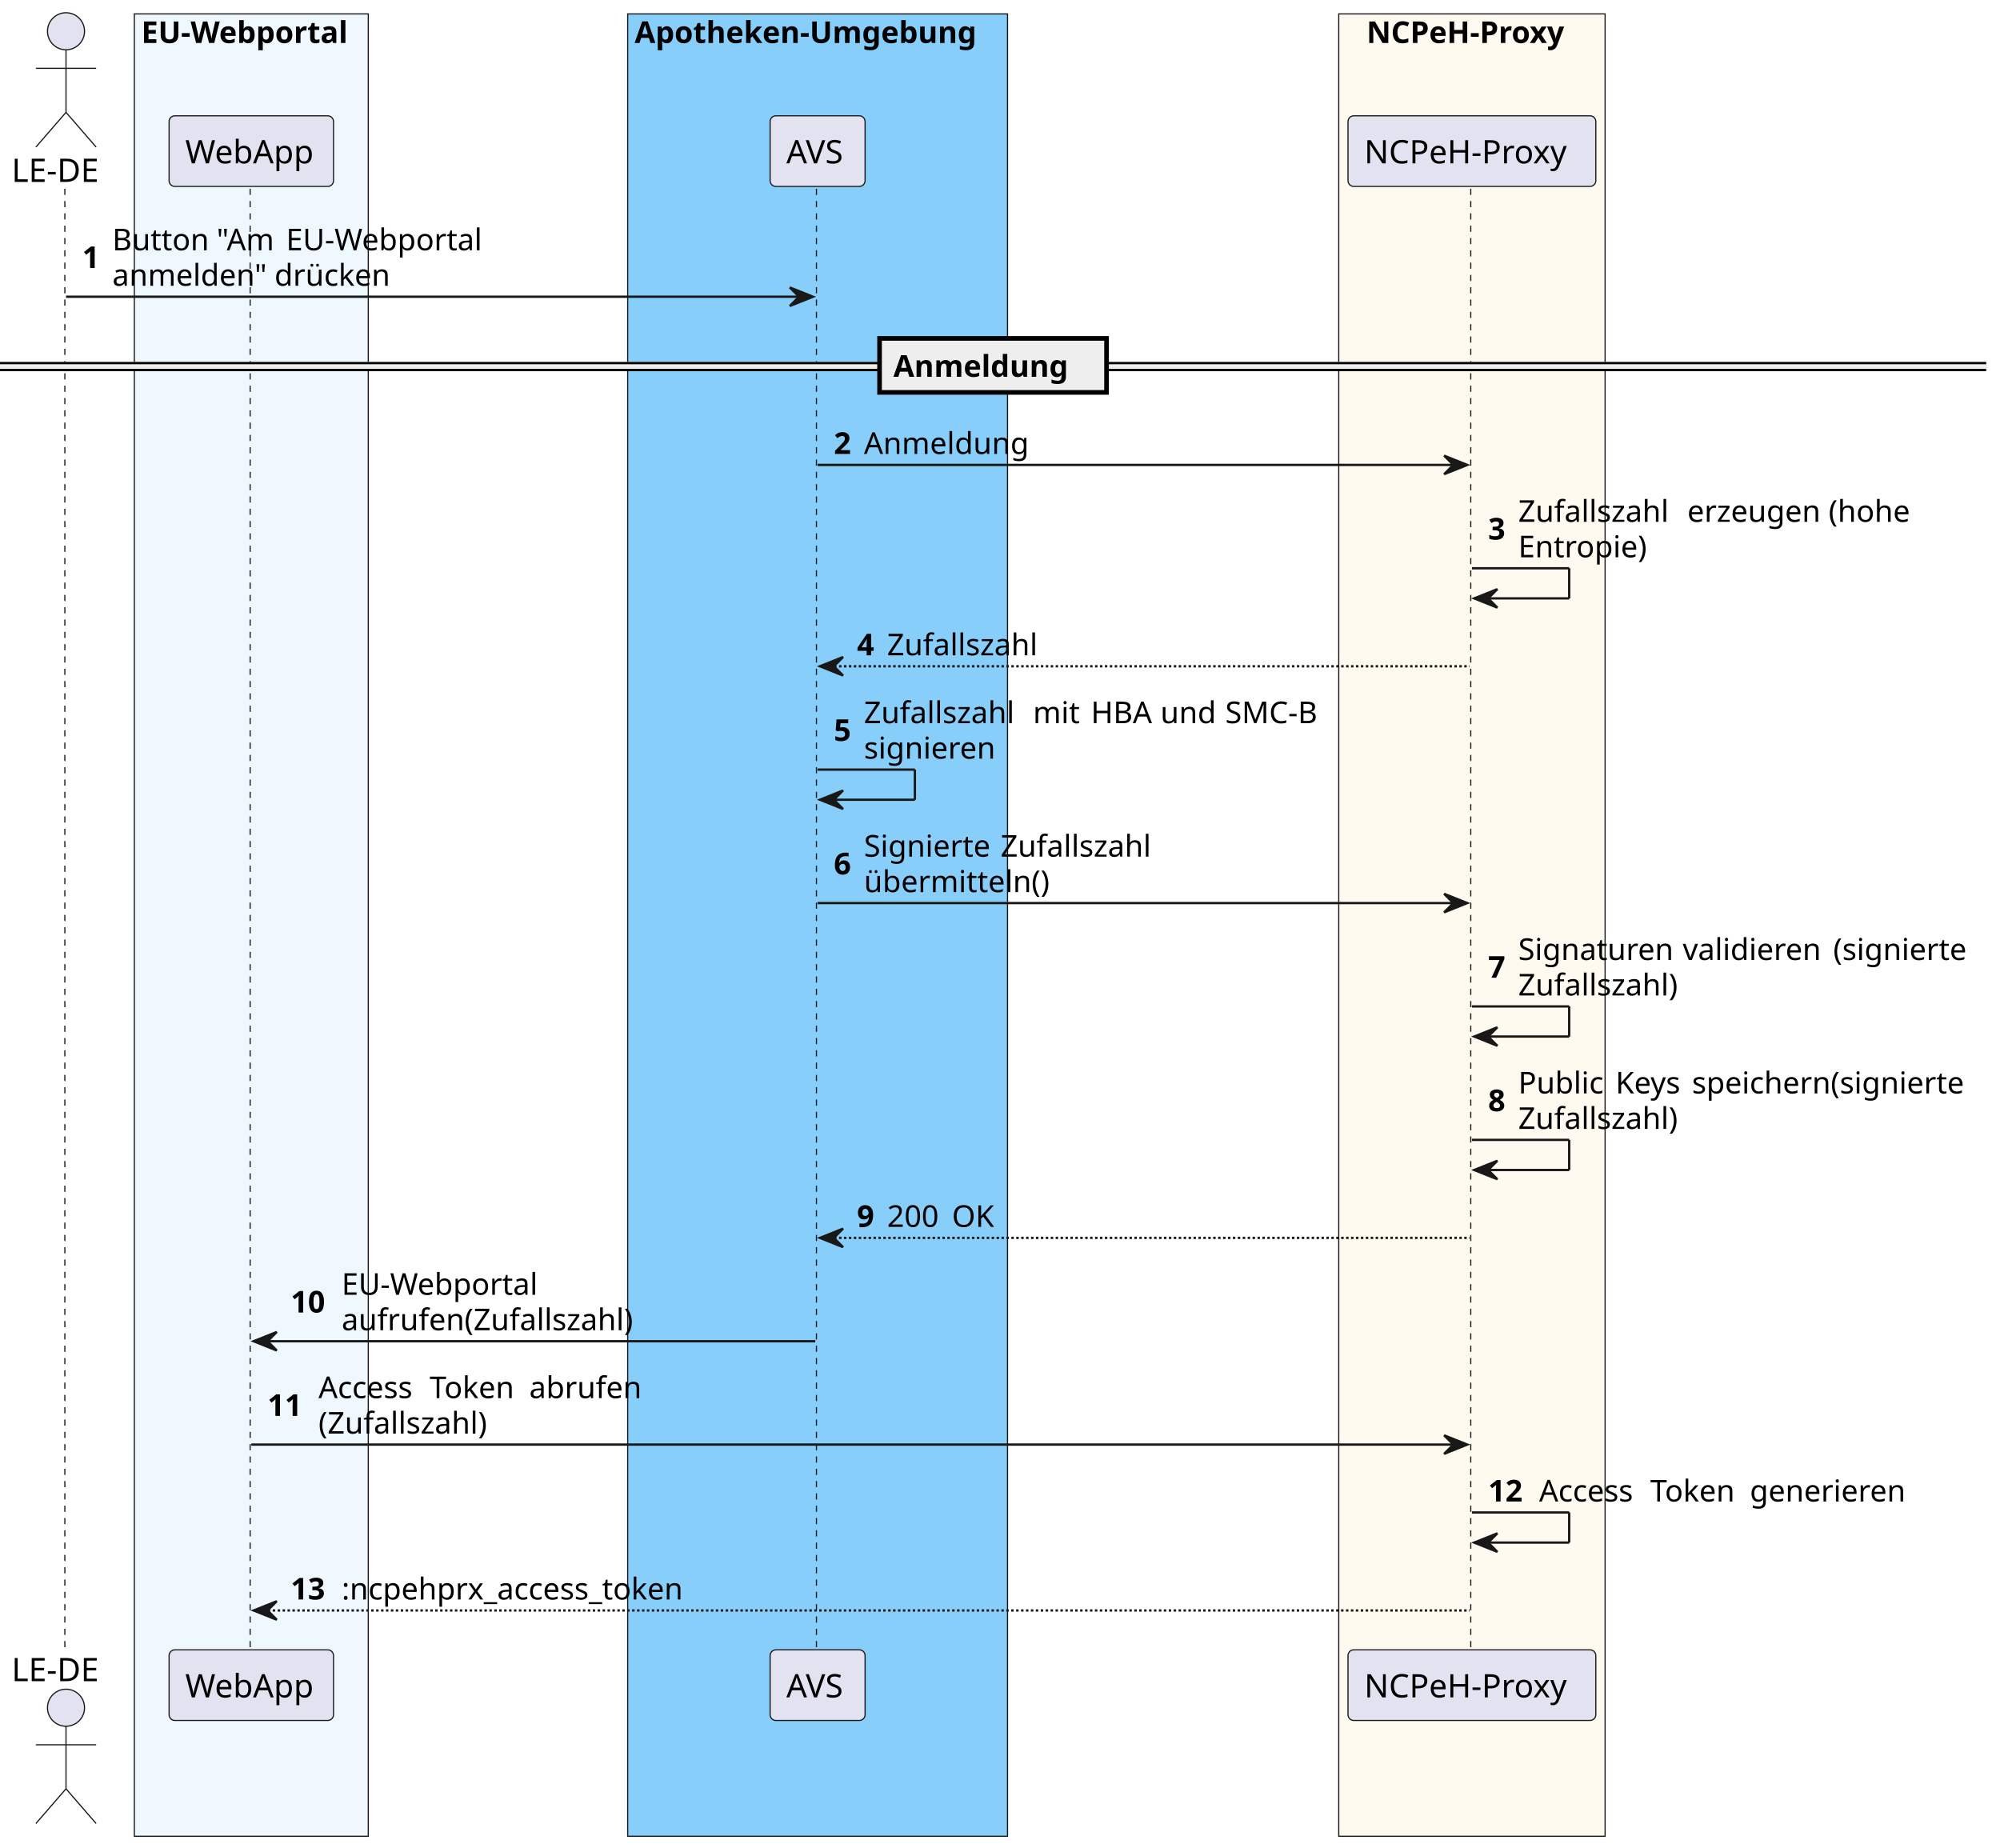
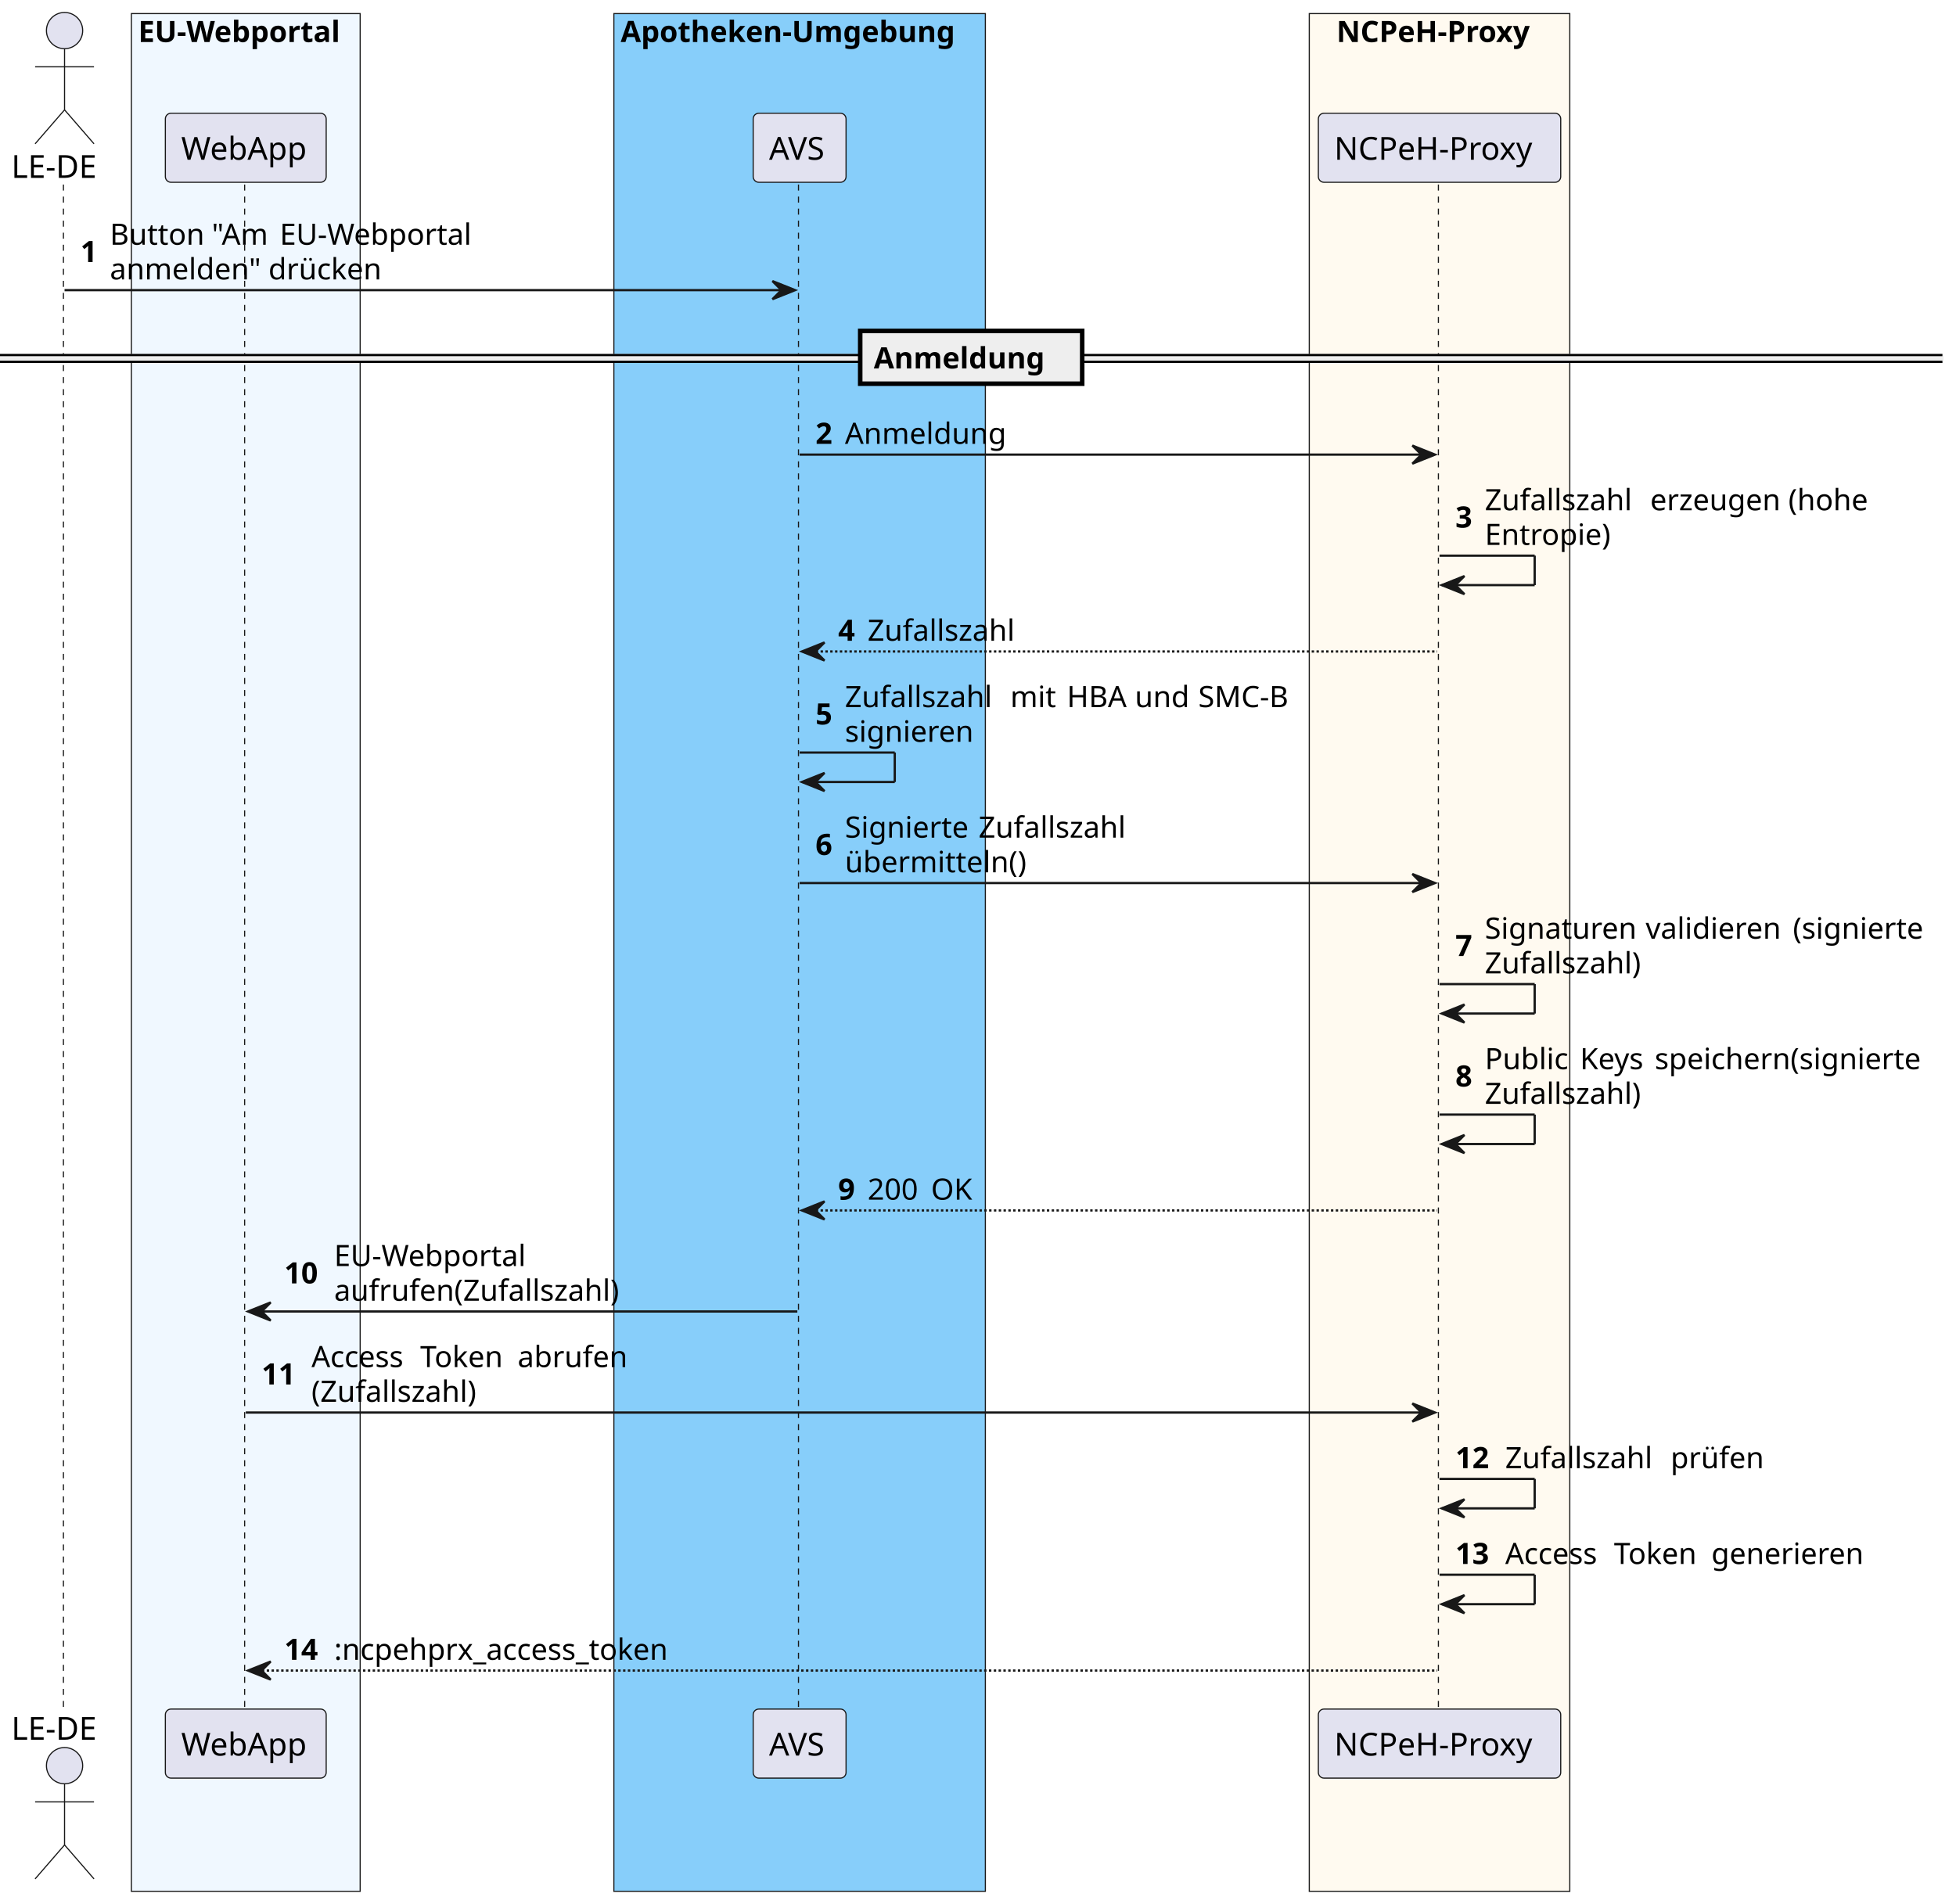
- <svg xmlns="http://www.w3.org/2000/svg" contentStyleType="text/css" height="1501.737px" preserveAspectRatio="none" style="width:1625px;height:1501px;background:#FFFFFF;" version="1.1" viewBox="0 0 1625 1501" width="1625.941px" zoomAndPan="magnify">
+ <svg xmlns="http://www.w3.org/2000/svg" contentStyleType="text/css" height="1582.658px" preserveAspectRatio="none" style="width:1625px;height:1582px;background:#FFFFFF;" version="1.1" viewBox="0 0 1625 1582" width="1625.941px" zoomAndPan="magnify">
  <defs />
  <g>
-     <rect fill="#F0F8FF" height="1480.676" style="stroke:#181818;stroke-width:0.941;" width="190.07" x="109.149" y="11.291" />
+     <rect fill="#F0F8FF" height="1560.3" style="stroke:#181818;stroke-width:0.941;" width="190.07" x="109.149" y="11.291" />
    <text fill="#000000" font-family="sans-serif" font-size="24.464" font-weight="bold" lengthAdjust="spacing" textLength="178.778" x="114.794" y="34.943">EU-Webportal</text>
-     <rect fill="#87CEFA" height="1480.676" style="stroke:#181818;stroke-width:0.941;" width="308.628" x="509.988" y="11.291" />
+     <rect fill="#87CEFA" height="1560.3" style="stroke:#181818;stroke-width:0.941;" width="308.628" x="509.988" y="11.291" />
    <text fill="#000000" font-family="sans-serif" font-size="24.464" font-weight="bold" lengthAdjust="spacing" textLength="297.336" x="515.634" y="34.943">Apotheken-Umgebung</text>
-     <rect fill="#FFFAF0" height="1480.676" style="stroke:#181818;stroke-width:0.941;" width="216.416" x="1087.724" y="11.291" />
+     <rect fill="#FFFAF0" height="1560.3" style="stroke:#181818;stroke-width:0.941;" width="216.416" x="1087.724" y="11.291" />
    <text fill="#000000" font-family="sans-serif" font-size="24.464" font-weight="bold" lengthAdjust="spacing" textLength="171.251" x="1110.307" y="34.943">NCPeH-Proxy</text>
-     <line style="stroke:#181818;stroke-width:0.941;stroke-dasharray:5.0,5.0;" x1="52.693" x2="52.693" y1="153.351" y2="1342.38" />
-     <line style="stroke:#181818;stroke-width:0.941;stroke-dasharray:5.0,5.0;" x1="203.243" x2="203.243" y1="153.351" y2="1342.38" />
-     <line style="stroke:#181818;stroke-width:0.941;stroke-dasharray:5.0,5.0;" x1="663.361" x2="663.361" y1="153.351" y2="1342.38" />
-     <line style="stroke:#181818;stroke-width:0.941;stroke-dasharray:5.0,5.0;" x1="1194.991" x2="1194.991" y1="153.351" y2="1342.38" />
+     <line style="stroke:#181818;stroke-width:0.941;stroke-dasharray:5.0,5.0;" x1="52.693" x2="52.693" y1="153.351" y2="1422.004" />
+     <line style="stroke:#181818;stroke-width:0.941;stroke-dasharray:5.0,5.0;" x1="203.243" x2="203.243" y1="153.351" y2="1422.004" />
+     <line style="stroke:#181818;stroke-width:0.941;stroke-dasharray:5.0,5.0;" x1="663.361" x2="663.361" y1="153.351" y2="1422.004" />
+     <line style="stroke:#181818;stroke-width:0.941;stroke-dasharray:5.0,5.0;" x1="1194.991" x2="1194.991" y1="153.351" y2="1422.004" />
    <text fill="#000000" font-family="sans-serif" font-size="26.346" lengthAdjust="spacing" textLength="77.157" x="9.409" y="147.793">LE-DE</text>
    <ellipse cx="53.633" cy="25.405" fill="#E2E2F0" rx="15.055" ry="15.055" style="stroke:#181818;stroke-width:0.941;" />
    <path d="M53.633,40.46 L53.633,91.271 M29.169,55.515 L78.098,55.515 M53.633,91.271 L29.169,119.499 M53.633,91.271 L78.098,119.499 " fill="none" style="stroke:#181818;stroke-width:0.941;" />
-     <text fill="#000000" font-family="sans-serif" font-size="26.346" lengthAdjust="spacing" textLength="77.157" x="9.409" y="1365.97">LE-DE</text>
-     <ellipse cx="53.633" cy="1387.523" fill="#E2E2F0" rx="15.055" ry="15.055" style="stroke:#181818;stroke-width:0.941;" />
-     <path d="M53.633,1402.578 L53.633,1453.389 M29.169,1417.633 L78.098,1417.633 M53.633,1453.389 L29.169,1481.617 M53.633,1453.389 L78.098,1481.617 " fill="none" style="stroke:#181818;stroke-width:0.941;" />
+     <text fill="#000000" font-family="sans-serif" font-size="26.346" lengthAdjust="spacing" textLength="77.157" x="9.409" y="1445.593">LE-DE</text>
+     <ellipse cx="53.633" cy="1467.147" fill="#E2E2F0" rx="15.055" ry="15.055" style="stroke:#181818;stroke-width:0.941;" />
+     <path d="M53.633,1482.202 L53.633,1533.012 M29.169,1497.257 L78.098,1497.257 M53.633,1533.012 L29.169,1561.24 M53.633,1533.012 L78.098,1561.24 " fill="none" style="stroke:#181818;stroke-width:0.941;" />
    <rect fill="#E2E2F0" height="57.375" rx="4.705" ry="4.705" style="stroke:#181818;stroke-width:0.941;" width="133.613" x="137.377" y="94.094" />
    <text fill="#000000" font-family="sans-serif" font-size="26.346" lengthAdjust="spacing" textLength="107.267" x="150.55" y="132.738">WebApp</text>
-     <rect fill="#E2E2F0" height="57.375" rx="4.705" ry="4.705" style="stroke:#181818;stroke-width:0.941;" width="133.613" x="137.377" y="1340.499" />
-     <text fill="#000000" font-family="sans-serif" font-size="26.346" lengthAdjust="spacing" textLength="107.267" x="150.55" y="1379.143">WebApp</text>
+     <rect fill="#E2E2F0" height="57.375" rx="4.705" ry="4.705" style="stroke:#181818;stroke-width:0.941;" width="133.613" x="137.377" y="1420.122" />
+     <text fill="#000000" font-family="sans-serif" font-size="26.346" lengthAdjust="spacing" textLength="107.267" x="150.55" y="1458.766">WebApp</text>
    <rect fill="#E2E2F0" height="57.375" rx="4.705" ry="4.705" style="stroke:#181818;stroke-width:0.941;" width="77.157" x="625.724" y="94.094" />
    <text fill="#000000" font-family="sans-serif" font-size="26.346" lengthAdjust="spacing" textLength="50.811" x="638.897" y="132.738">AVS</text>
-     <rect fill="#E2E2F0" height="57.375" rx="4.705" ry="4.705" style="stroke:#181818;stroke-width:0.941;" width="77.157" x="625.724" y="1340.499" />
-     <text fill="#000000" font-family="sans-serif" font-size="26.346" lengthAdjust="spacing" textLength="50.811" x="638.897" y="1379.143">AVS</text>
+     <rect fill="#E2E2F0" height="57.375" rx="4.705" ry="4.705" style="stroke:#181818;stroke-width:0.941;" width="77.157" x="625.724" y="1420.122" />
+     <text fill="#000000" font-family="sans-serif" font-size="26.346" lengthAdjust="spacing" textLength="50.811" x="638.897" y="1458.766">AVS</text>
    <rect fill="#E2E2F0" height="57.375" rx="4.705" ry="4.705" style="stroke:#181818;stroke-width:0.941;" width="201.361" x="1095.252" y="94.094" />
    <text fill="#000000" font-family="sans-serif" font-size="26.346" lengthAdjust="spacing" textLength="175.014" x="1108.425" y="132.738">NCPeH-Proxy</text>
-     <rect fill="#E2E2F0" height="57.375" rx="4.705" ry="4.705" style="stroke:#181818;stroke-width:0.941;" width="201.361" x="1095.252" y="1340.499" />
-     <text fill="#000000" font-family="sans-serif" font-size="26.346" lengthAdjust="spacing" textLength="175.014" x="1108.425" y="1379.143">NCPeH-Proxy</text>
+     <rect fill="#E2E2F0" height="57.375" rx="4.705" ry="4.705" style="stroke:#181818;stroke-width:0.941;" width="201.361" x="1095.252" y="1420.122" />
+     <text fill="#000000" font-family="sans-serif" font-size="26.346" lengthAdjust="spacing" textLength="175.014" x="1108.425" y="1458.766">NCPeH-Proxy</text>
    <polygon fill="#181818" points="641.72,233.559,660.538,241.086,641.72,248.613,649.247,241.086" style="stroke:#181818;stroke-width:1.882;" />
    <line style="stroke:#181818;stroke-width:1.882;" x1="53.633" x2="653.011" y1="241.086" y2="241.086" />
    <text fill="#000000" font-family="sans-serif" font-size="24.464" font-weight="bold" lengthAdjust="spacing" textLength="16.937" x="66.807" y="217.756">1</text>
    <text fill="#000000" font-family="sans-serif" font-size="24.464" lengthAdjust="spacing" textLength="77.157" x="91.271" y="203.349">Button</text>
    <text fill="#000000" font-family="sans-serif" font-size="24.464" lengthAdjust="spacing" textLength="7.527" x="168.428" y="203.349"> </text>
    <text fill="#000000" font-family="sans-serif" font-size="24.464" lengthAdjust="spacing" textLength="48.929" x="175.955" y="203.349">"Am</text>
    <text fill="#000000" font-family="sans-serif" font-size="24.464" lengthAdjust="spacing" textLength="7.527" x="224.884" y="203.349"> </text>
    <text fill="#000000" font-family="sans-serif" font-size="24.464" lengthAdjust="spacing" textLength="163.723" x="232.412" y="203.349">EU-Webportal</text>
    <text fill="#000000" font-family="sans-serif" font-size="24.464" lengthAdjust="spacing" textLength="124.204" x="91.271" y="232.162">anmelden"</text>
    <text fill="#000000" font-family="sans-serif" font-size="24.464" lengthAdjust="spacing" textLength="7.527" x="215.475" y="232.162"> </text>
    <text fill="#000000" font-family="sans-serif" font-size="24.464" lengthAdjust="spacing" textLength="95.976" x="223.002" y="232.162">drücken</text>
    <rect fill="#EEEEEE" height="5.646" style="stroke:#EEEEEE;stroke-width:1.882;" width="1613.709" x="0" y="295.012" />
    <line style="stroke:#000000;stroke-width:1.882;" x1="0" x2="1613.709" y1="295.012" y2="295.012" />
    <line style="stroke:#000000;stroke-width:1.882;" x1="0" x2="1613.709" y1="300.657" y2="300.657" />
    <rect fill="#EEEEEE" height="43.868" style="stroke:#000000;stroke-width:3.764;" width="184.424" x="714.642" y="274.96" />
    <text fill="#000000" font-family="sans-serif" font-size="24.464" font-weight="bold" lengthAdjust="spacing" textLength="150.55" x="725.934" y="306.139">Anmeldung</text>
    <polygon fill="#181818" points="1173.35,370.222,1192.168,377.75,1173.35,385.277,1180.877,377.75" style="stroke:#181818;stroke-width:1.882;" />
    <line style="stroke:#181818;stroke-width:1.882;" x1="664.302" x2="1184.641" y1="377.75" y2="377.75" />
    <text fill="#000000" font-family="sans-serif" font-size="24.464" font-weight="bold" lengthAdjust="spacing" textLength="16.937" x="677.475" y="368.826">2</text>
    <text fill="#000000" font-family="sans-serif" font-size="24.464" lengthAdjust="spacing" textLength="135.495" x="701.94" y="368.826">Anmeldung</text>
    <line style="stroke:#181818;stroke-width:1.882;" x1="1195.932" x2="1274.971" y1="461.721" y2="461.721" />
    <line style="stroke:#181818;stroke-width:1.882;" x1="1274.971" x2="1274.971" y1="461.721" y2="486.186" />
    <line style="stroke:#181818;stroke-width:1.882;" x1="1197.814" x2="1274.971" y1="486.186" y2="486.186" />
    <polygon fill="#181818" points="1216.633,478.658,1197.814,486.186,1216.633,493.713,1209.105,486.186" style="stroke:#181818;stroke-width:1.882;" />
    <text fill="#000000" font-family="sans-serif" font-size="24.464" font-weight="bold" lengthAdjust="spacing" textLength="16.937" x="1209.105" y="438.391">3</text>
    <text fill="#000000" font-family="sans-serif" font-size="24.464" lengthAdjust="spacing" textLength="129.849" x="1233.57" y="423.985">Zufallszahl</text>
    <text fill="#000000" font-family="sans-serif" font-size="24.464" lengthAdjust="spacing" textLength="7.527" x="1363.419" y="423.985"> </text>
    <text fill="#000000" font-family="sans-serif" font-size="24.464" lengthAdjust="spacing" textLength="107.267" x="1370.947" y="423.985">erzeugen</text>
    <text fill="#000000" font-family="sans-serif" font-size="24.464" lengthAdjust="spacing" textLength="7.527" x="1478.214" y="423.985"> </text>
    <text fill="#000000" font-family="sans-serif" font-size="24.464" lengthAdjust="spacing" textLength="65.866" x="1485.741" y="423.985">(hohe</text>
    <text fill="#000000" font-family="sans-serif" font-size="24.464" lengthAdjust="spacing" textLength="105.385" x="1233.57" y="452.797">Entropie)</text>
    <polygon fill="#181818" points="685.003,533.817,666.184,541.344,685.003,548.872,677.475,541.344" style="stroke:#181818;stroke-width:1.882;" />
    <line style="stroke:#181818;stroke-width:1.882;stroke-dasharray:2.0,2.0;" x1="673.712" x2="1194.05" y1="541.344" y2="541.344" />
    <text fill="#000000" font-family="sans-serif" font-size="24.464" font-weight="bold" lengthAdjust="spacing" textLength="16.937" x="696.294" y="532.42">4</text>
    <text fill="#000000" font-family="sans-serif" font-size="24.464" lengthAdjust="spacing" textLength="129.849" x="720.759" y="532.42">Zufallszahl</text>
    <line style="stroke:#181818;stroke-width:1.882;" x1="664.302" x2="743.341" y1="625.316" y2="625.316" />
    <line style="stroke:#181818;stroke-width:1.882;" x1="743.341" x2="743.341" y1="625.316" y2="649.78" />
    <line style="stroke:#181818;stroke-width:1.882;" x1="666.184" x2="743.341" y1="649.78" y2="649.78" />
    <polygon fill="#181818" points="685.003,642.253,666.184,649.78,685.003,657.308,677.475,649.78" style="stroke:#181818;stroke-width:1.882;" />
    <text fill="#000000" font-family="sans-serif" font-size="24.464" font-weight="bold" lengthAdjust="spacing" textLength="16.937" x="677.475" y="601.985">5</text>
    <text fill="#000000" font-family="sans-serif" font-size="24.464" lengthAdjust="spacing" textLength="129.849" x="701.94" y="587.579">Zufallszahl</text>
    <text fill="#000000" font-family="sans-serif" font-size="24.464" lengthAdjust="spacing" textLength="7.527" x="831.789" y="587.579"> </text>
    <text fill="#000000" font-family="sans-serif" font-size="24.464" lengthAdjust="spacing" textLength="39.519" x="839.317" y="587.579">mit</text>
    <text fill="#000000" font-family="sans-serif" font-size="24.464" lengthAdjust="spacing" textLength="7.527" x="878.836" y="587.579"> </text>
    <text fill="#000000" font-family="sans-serif" font-size="24.464" lengthAdjust="spacing" textLength="48.929" x="886.364" y="587.579">HBA</text>
    <text fill="#000000" font-family="sans-serif" font-size="24.464" lengthAdjust="spacing" textLength="7.527" x="935.292" y="587.579"> </text>
    <text fill="#000000" font-family="sans-serif" font-size="24.464" lengthAdjust="spacing" textLength="45.165" x="942.82" y="587.579">und</text>
    <text fill="#000000" font-family="sans-serif" font-size="24.464" lengthAdjust="spacing" textLength="7.527" x="987.985" y="587.579"> </text>
    <text fill="#000000" font-family="sans-serif" font-size="24.464" lengthAdjust="spacing" textLength="79.039" x="995.512" y="587.579">SMC-B</text>
    <text fill="#000000" font-family="sans-serif" font-size="24.464" lengthAdjust="spacing" textLength="109.149" x="701.94" y="616.392">signieren</text>
    <polygon fill="#181818" points="1173.35,726.224,1192.168,733.752,1173.35,741.279,1180.877,733.752" style="stroke:#181818;stroke-width:1.882;" />
    <line style="stroke:#181818;stroke-width:1.882;" x1="664.302" x2="1184.641" y1="733.752" y2="733.752" />
    <text fill="#000000" font-family="sans-serif" font-size="24.464" font-weight="bold" lengthAdjust="spacing" textLength="16.937" x="677.475" y="710.421">6</text>
    <text fill="#000000" font-family="sans-serif" font-size="24.464" lengthAdjust="spacing" textLength="103.503" x="701.94" y="696.015">Signierte</text>
    <text fill="#000000" font-family="sans-serif" font-size="24.464" lengthAdjust="spacing" textLength="7.527" x="805.443" y="696.015"> </text>
    <text fill="#000000" font-family="sans-serif" font-size="24.464" lengthAdjust="spacing" textLength="129.849" x="812.971" y="696.015">Zufallszahl</text>
    <text fill="#000000" font-family="sans-serif" font-size="24.464" lengthAdjust="spacing" textLength="152.432" x="701.94" y="724.827">übermitteln()</text>
    <line style="stroke:#181818;stroke-width:1.882;" x1="1195.932" x2="1274.971" y1="817.723" y2="817.723" />
    <line style="stroke:#181818;stroke-width:1.882;" x1="1274.971" x2="1274.971" y1="817.723" y2="842.187" />
    <line style="stroke:#181818;stroke-width:1.882;" x1="1197.814" x2="1274.971" y1="842.187" y2="842.187" />
    <polygon fill="#181818" points="1216.633,834.66,1197.814,842.187,1216.633,849.715,1209.105,842.187" style="stroke:#181818;stroke-width:1.882;" />
    <text fill="#000000" font-family="sans-serif" font-size="24.464" font-weight="bold" lengthAdjust="spacing" textLength="16.937" x="1209.105" y="794.393">7</text>
    <text fill="#000000" font-family="sans-serif" font-size="24.464" lengthAdjust="spacing" textLength="126.086" x="1233.57" y="779.986">Signaturen</text>
    <text fill="#000000" font-family="sans-serif" font-size="24.464" lengthAdjust="spacing" textLength="7.527" x="1359.656" y="779.986"> </text>
    <text fill="#000000" font-family="sans-serif" font-size="24.464" lengthAdjust="spacing" textLength="114.794" x="1367.183" y="779.986">validieren</text>
    <text fill="#000000" font-family="sans-serif" font-size="24.464" lengthAdjust="spacing" textLength="7.527" x="1481.977" y="779.986"> </text>
    <text fill="#000000" font-family="sans-serif" font-size="24.464" lengthAdjust="spacing" textLength="111.031" x="1489.505" y="779.986">(signierte</text>
    <text fill="#000000" font-family="sans-serif" font-size="24.464" lengthAdjust="spacing" textLength="137.377" x="1233.57" y="808.799">Zufallszahl)</text>
    <line style="stroke:#181818;stroke-width:1.882;" x1="1195.932" x2="1274.971" y1="926.159" y2="926.159" />
    <line style="stroke:#181818;stroke-width:1.882;" x1="1274.971" x2="1274.971" y1="926.159" y2="950.623" />
    <line style="stroke:#181818;stroke-width:1.882;" x1="1197.814" x2="1274.971" y1="950.623" y2="950.623" />
    <polygon fill="#181818" points="1216.633,943.096,1197.814,950.623,1216.633,958.151,1209.105,950.623" style="stroke:#181818;stroke-width:1.882;" />
    <text fill="#000000" font-family="sans-serif" font-size="24.464" font-weight="bold" lengthAdjust="spacing" textLength="16.937" x="1209.105" y="902.828">8</text>
    <text fill="#000000" font-family="sans-serif" font-size="24.464" lengthAdjust="spacing" textLength="71.511" x="1233.57" y="888.422">Public</text>
    <text fill="#000000" font-family="sans-serif" font-size="24.464" lengthAdjust="spacing" textLength="7.527" x="1305.081" y="888.422"> </text>
    <text fill="#000000" font-family="sans-serif" font-size="24.464" lengthAdjust="spacing" textLength="54.574" x="1312.609" y="888.422">Keys</text>
    <text fill="#000000" font-family="sans-serif" font-size="24.464" lengthAdjust="spacing" textLength="7.527" x="1367.183" y="888.422"> </text>
    <text fill="#000000" font-family="sans-serif" font-size="24.464" lengthAdjust="spacing" textLength="225.825" x="1374.71" y="888.422">speichern(signierte</text>
    <text fill="#000000" font-family="sans-serif" font-size="24.464" lengthAdjust="spacing" textLength="137.377" x="1233.57" y="917.235">Zufallszahl)</text>
    <polygon fill="#181818" points="685.003,998.254,666.184,1005.782,685.003,1013.309,677.475,1005.782" style="stroke:#181818;stroke-width:1.882;" />
    <line style="stroke:#181818;stroke-width:1.882;stroke-dasharray:2.0,2.0;" x1="673.712" x2="1194.05" y1="1005.782" y2="1005.782" />
    <text fill="#000000" font-family="sans-serif" font-size="24.464" font-weight="bold" lengthAdjust="spacing" textLength="16.937" x="696.294" y="996.858">9</text>
    <text fill="#000000" font-family="sans-serif" font-size="24.464" lengthAdjust="spacing" textLength="45.165" x="720.759" y="996.858">200</text>
    <text fill="#000000" font-family="sans-serif" font-size="24.464" lengthAdjust="spacing" textLength="7.527" x="765.924" y="996.858"> </text>
    <text fill="#000000" font-family="sans-serif" font-size="24.464" lengthAdjust="spacing" textLength="33.874" x="773.451" y="996.858">OK</text>
    <polygon fill="#181818" points="224.884,1082.226,206.065,1089.753,224.884,1097.281,217.357,1089.753" style="stroke:#181818;stroke-width:1.882;" />
    <line style="stroke:#181818;stroke-width:1.882;" x1="213.593" x2="662.42" y1="1089.753" y2="1089.753" />
    <text fill="#000000" font-family="sans-serif" font-size="24.464" font-weight="bold" lengthAdjust="spacing" textLength="33.874" x="236.175" y="1066.423">10</text>
    <text fill="#000000" font-family="sans-serif" font-size="24.464" lengthAdjust="spacing" textLength="163.723" x="277.577" y="1052.016">EU-Webportal</text>
    <text fill="#000000" font-family="sans-serif" font-size="24.464" lengthAdjust="spacing" textLength="244.644" x="277.577" y="1080.829">aufrufen(Zufallszahl)</text>
    <polygon fill="#181818" points="1173.35,1166.197,1192.168,1173.725,1173.35,1181.252,1180.877,1173.725" style="stroke:#181818;stroke-width:1.882;" />
    <line style="stroke:#181818;stroke-width:1.882;" x1="204.184" x2="1184.641" y1="1173.725" y2="1173.725" />
    <text fill="#000000" font-family="sans-serif" font-size="24.464" font-weight="bold" lengthAdjust="spacing" textLength="33.874" x="217.357" y="1150.394">11</text>
    <text fill="#000000" font-family="sans-serif" font-size="24.464" lengthAdjust="spacing" textLength="82.802" x="258.758" y="1135.988">Access</text>
    <text fill="#000000" font-family="sans-serif" font-size="24.464" lengthAdjust="spacing" textLength="7.527" x="341.56" y="1135.988"> </text>
    <text fill="#000000" font-family="sans-serif" font-size="24.464" lengthAdjust="spacing" textLength="73.393" x="349.088" y="1135.988">Token</text>
    <text fill="#000000" font-family="sans-serif" font-size="24.464" lengthAdjust="spacing" textLength="7.527" x="422.481" y="1135.988"> </text>
    <text fill="#000000" font-family="sans-serif" font-size="24.464" lengthAdjust="spacing" textLength="90.33" x="430.009" y="1135.988">abrufen</text>
    <text fill="#000000" font-family="sans-serif" font-size="24.464" lengthAdjust="spacing" textLength="144.905" x="258.758" y="1164.8">(Zufallszahl)</text>
    <line style="stroke:#181818;stroke-width:1.882;" x1="1195.932" x2="1274.971" y1="1228.883" y2="1228.883" />
    <line style="stroke:#181818;stroke-width:1.882;" x1="1274.971" x2="1274.971" y1="1228.883" y2="1253.348" />
    <line style="stroke:#181818;stroke-width:1.882;" x1="1197.814" x2="1274.971" y1="1253.348" y2="1253.348" />
    <polygon fill="#181818" points="1216.633,1245.82,1197.814,1253.348,1216.633,1260.875,1209.105,1253.348" style="stroke:#181818;stroke-width:1.882;" />
    <text fill="#000000" font-family="sans-serif" font-size="24.464" font-weight="bold" lengthAdjust="spacing" textLength="33.874" x="1209.105" y="1219.959">12</text>
-     <text fill="#000000" font-family="sans-serif" font-size="24.464" lengthAdjust="spacing" textLength="82.802" x="1250.507" y="1219.959">Access</text>
-     <text fill="#000000" font-family="sans-serif" font-size="24.464" lengthAdjust="spacing" textLength="7.527" x="1333.309" y="1219.959"> </text>
-     <text fill="#000000" font-family="sans-serif" font-size="24.464" lengthAdjust="spacing" textLength="73.393" x="1340.837" y="1219.959">Token</text>
-     <text fill="#000000" font-family="sans-serif" font-size="24.464" lengthAdjust="spacing" textLength="7.527" x="1414.23" y="1219.959"> </text>
-     <text fill="#000000" font-family="sans-serif" font-size="24.464" lengthAdjust="spacing" textLength="124.204" x="1421.757" y="1219.959">generieren</text>
-     <polygon fill="#181818" points="224.884,1300.979,206.065,1308.507,224.884,1316.034,217.357,1308.507" style="stroke:#181818;stroke-width:1.882;" />
-     <line style="stroke:#181818;stroke-width:1.882;stroke-dasharray:2.0,2.0;" x1="213.593" x2="1194.05" y1="1308.507" y2="1308.507" />
-     <text fill="#000000" font-family="sans-serif" font-size="24.464" font-weight="bold" lengthAdjust="spacing" textLength="33.874" x="236.175" y="1299.582">13</text>
-     <text fill="#000000" font-family="sans-serif" font-size="24.464" lengthAdjust="spacing" textLength="291.691" x="277.577" y="1299.582">:ncpehprx_access_token</text>
+     <text fill="#000000" font-family="sans-serif" font-size="24.464" lengthAdjust="spacing" textLength="129.849" x="1250.507" y="1219.959">Zufallszahl</text>
+     <text fill="#000000" font-family="sans-serif" font-size="24.464" lengthAdjust="spacing" textLength="7.527" x="1380.356" y="1219.959"> </text>
+     <text fill="#000000" font-family="sans-serif" font-size="24.464" lengthAdjust="spacing" textLength="77.157" x="1387.884" y="1219.959">prüfen</text>
+     <line style="stroke:#181818;stroke-width:1.882;" x1="1195.932" x2="1274.971" y1="1308.507" y2="1308.507" />
+     <line style="stroke:#181818;stroke-width:1.882;" x1="1274.971" x2="1274.971" y1="1308.507" y2="1332.971" />
+     <line style="stroke:#181818;stroke-width:1.882;" x1="1197.814" x2="1274.971" y1="1332.971" y2="1332.971" />
+     <polygon fill="#181818" points="1216.633,1325.444,1197.814,1332.971,1216.633,1340.499,1209.105,1332.971" style="stroke:#181818;stroke-width:1.882;" />
+     <text fill="#000000" font-family="sans-serif" font-size="24.464" font-weight="bold" lengthAdjust="spacing" textLength="33.874" x="1209.105" y="1299.582">13</text>
+     <text fill="#000000" font-family="sans-serif" font-size="24.464" lengthAdjust="spacing" textLength="82.802" x="1250.507" y="1299.582">Access</text>
+     <text fill="#000000" font-family="sans-serif" font-size="24.464" lengthAdjust="spacing" textLength="7.527" x="1333.309" y="1299.582"> </text>
+     <text fill="#000000" font-family="sans-serif" font-size="24.464" lengthAdjust="spacing" textLength="73.393" x="1340.837" y="1299.582">Token</text>
+     <text fill="#000000" font-family="sans-serif" font-size="24.464" lengthAdjust="spacing" textLength="7.527" x="1414.23" y="1299.582"> </text>
+     <text fill="#000000" font-family="sans-serif" font-size="24.464" lengthAdjust="spacing" textLength="124.204" x="1421.757" y="1299.582">generieren</text>
+     <polygon fill="#181818" points="224.884,1380.602,206.065,1388.13,224.884,1395.657,217.357,1388.13" style="stroke:#181818;stroke-width:1.882;" />
+     <line style="stroke:#181818;stroke-width:1.882;stroke-dasharray:2.0,2.0;" x1="213.593" x2="1194.05" y1="1388.13" y2="1388.13" />
+     <text fill="#000000" font-family="sans-serif" font-size="24.464" font-weight="bold" lengthAdjust="spacing" textLength="33.874" x="236.175" y="1379.206">14</text>
+     <text fill="#000000" font-family="sans-serif" font-size="24.464" lengthAdjust="spacing" textLength="291.691" x="277.577" y="1379.206">:ncpehprx_access_token</text>
  </g>
</svg>
